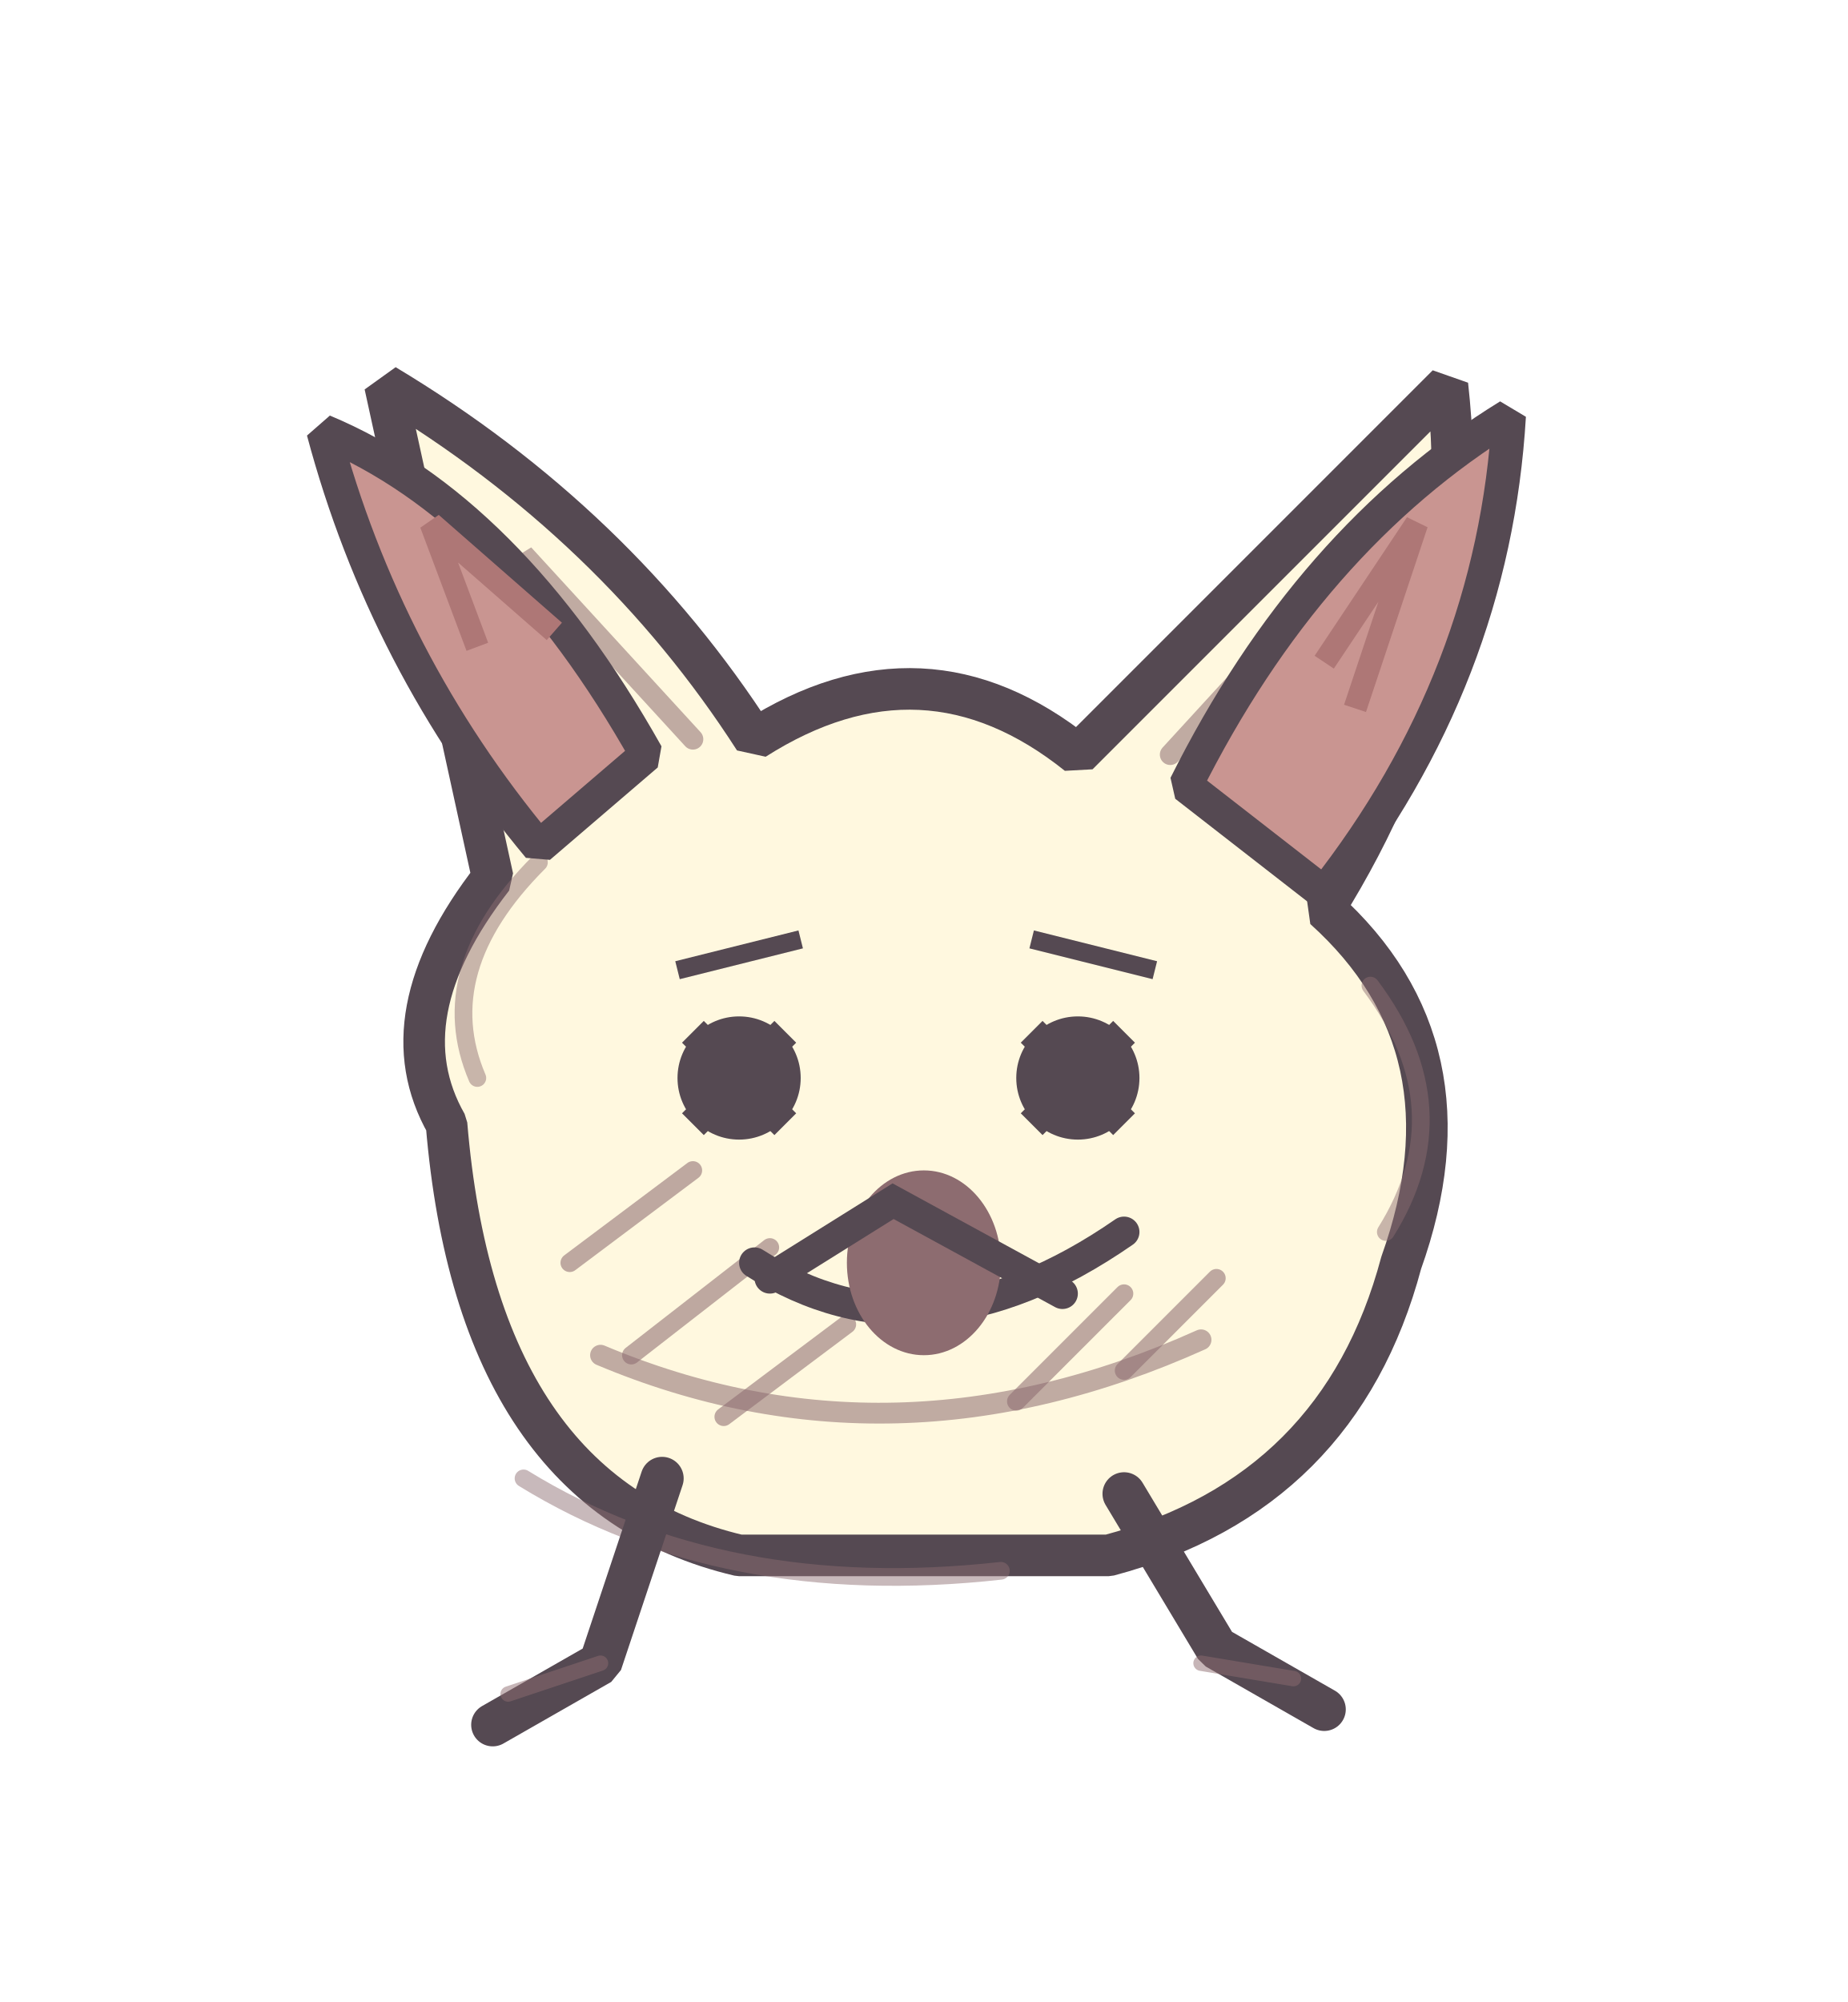
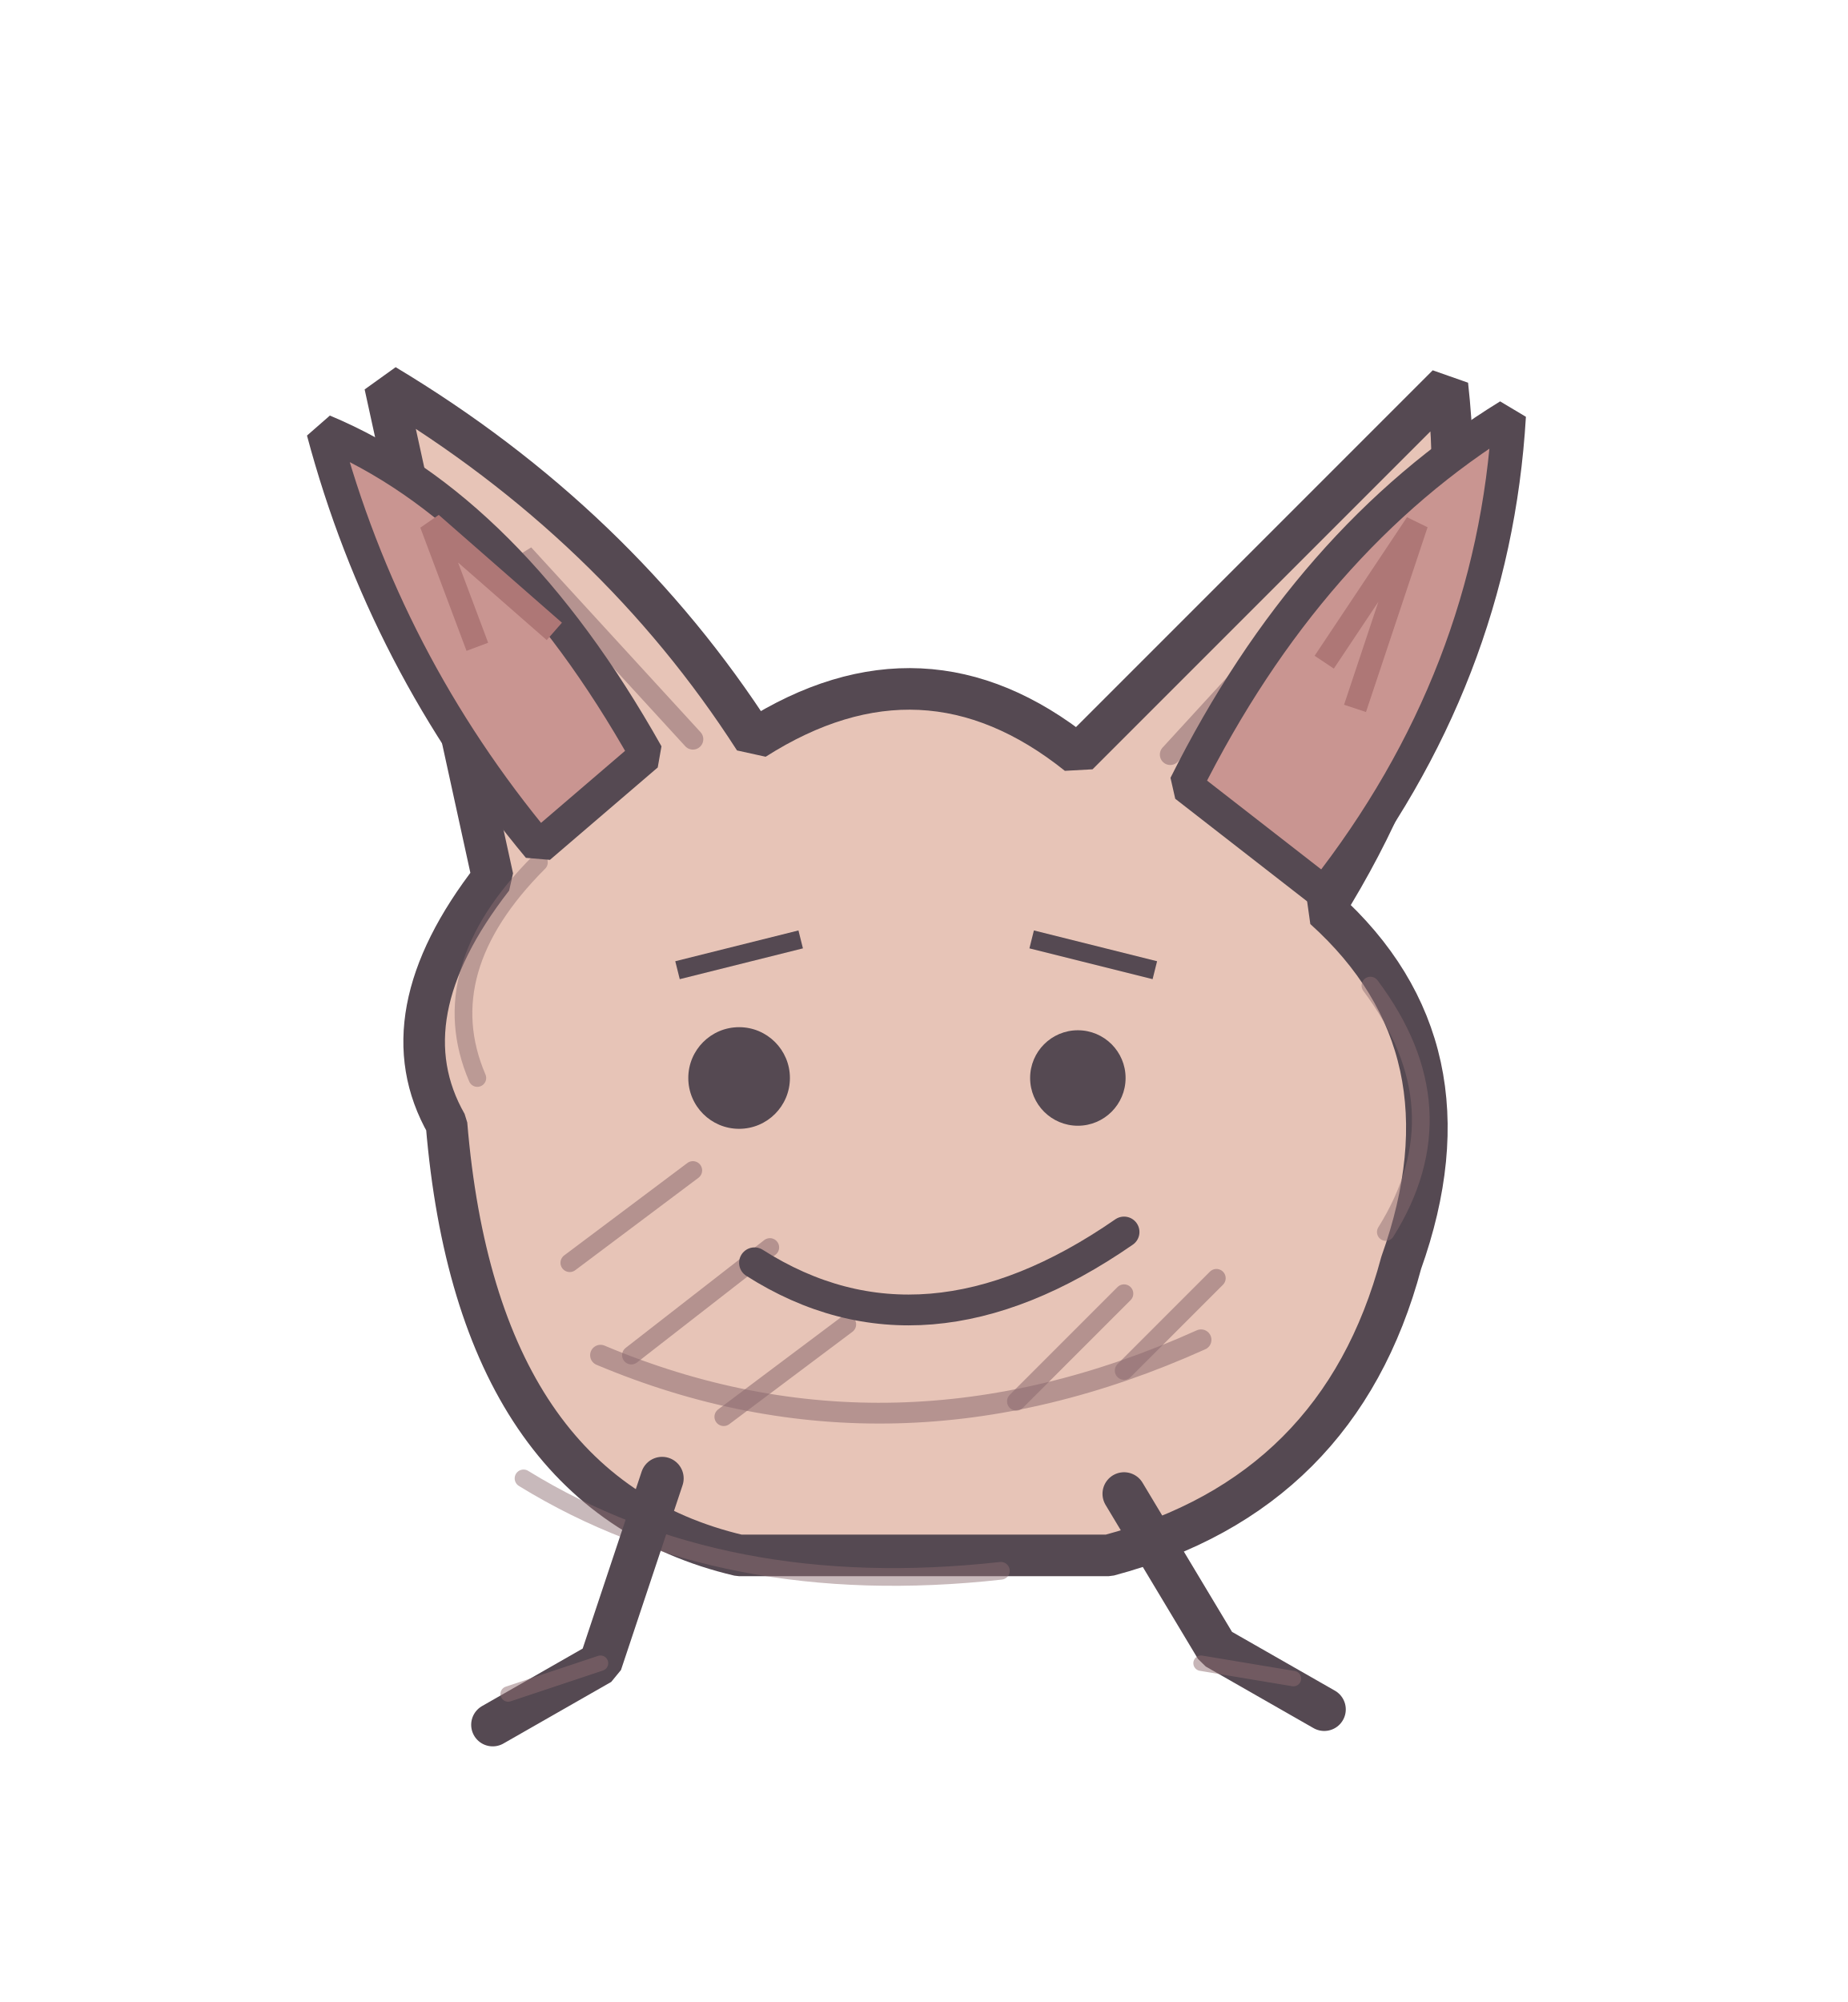
<svg xmlns="http://www.w3.org/2000/svg" width="120" height="130" viewBox="0 0 120 130">
  <g id="body">
    <g id="body-fill">
      <path id="chaser-paper" d="M29 73 Q25 66 32 57 L25 25 Q40 34 49 48 Q60 41 70 49 L94 25 Q96 43 86 59 Q96 68 91 82 Q87 97 72 101 L48 101 Q31 97 29 73Z" fill="#e7c4b7" />
    </g>
-     <g id="body-hit">
+     <g id="body-hit" display="none">
      <path id="chaser-hit-paper" d="M29 73 Q25 66 32 57 L25 25 Q40 34 49 48 Q60 41 70 49 L94 25 Q96 43 86 59 Q96 68 91 82 Q87 97 72 101 L48 101 Q31 97 29 73Z" fill="#fff8df" />
    </g>
    <g id="body-ink">
      <path id="chaser-contour" d="M29 73 Q25 66 32 57 L25 25 Q40 34 49 48 Q60 41 70 49 L94 25 Q96 43 86 59 Q96 68 91 82 Q87 97 72 101 L48 101 Q31 97 29 73Z" fill="none" stroke="#554952" stroke-width="2.7" stroke-linecap="round" stroke-linejoin="bevel" />
      <path id="chaser-echo" d="M31 70 Q28 63 35 56 M34 96 Q47 104 65 102 M89 64 Q95 72 90 80" fill="none" stroke="#8d6c70" stroke-width="1.15" opacity="0.48" stroke-linecap="round" />
      <path id="chaser-fold" d="M39 49 L34 36 L45 48 M76 49 L87 37 L82 51 M39 88 Q58 96 78 87" fill="none" stroke="#8d6c70" stroke-width="1.35" opacity="0.55" stroke-linecap="round" stroke-linejoin="bevel" />
      <path id="chaser-hatch1" d="M37 82 L45 76 M41 88 L50 81 M47 92 L55 86 M66 91 L73 84 M73 89 L79 83" fill="none" stroke="#8d6c70" stroke-width="1.2" opacity="0.57" stroke-linecap="round" />
    </g>
    <g id="ears">
      <path id="ear-left" d="M35 55 Q25 43 21 28 Q33 33 42 49Z" fill="#c99591" stroke="#554952" stroke-width="2.2" stroke-linejoin="bevel" />
      <path id="ear-right" d="M77 51 Q85 35 98 27 Q97 44 86 58Z" fill="#c99591" stroke="#554952" stroke-width="2.2" stroke-linejoin="bevel" />
      <path id="ear-inner-left" d="M31 42 L28 34 L36 41" fill="none" stroke="#ae7776" stroke-width="1.5" />
      <path id="ear-inner-right" d="M86 43 L92 34 L88 46" fill="none" stroke="#ae7776" stroke-width="1.5" />
    </g>
    <g id="legs">
      <path id="leg-a" d="M43 96 L39 108 L32 112 M73 97 L79 107 L86 111" fill="none" stroke="#554952" stroke-width="2.8" stroke-linecap="round" stroke-linejoin="bevel" />
      <path id="leg-echo" d="M39 108 L33 110 M78 108 L84 109" fill="none" stroke="#8d6c70" stroke-width="1" opacity="0.5" stroke-linecap="round" />
    </g>
    <g id="face-neutral">
      <circle id="chaser-eye-a" cx="48" cy="70" r="3.3" fill="#554952" />
      <circle id="chaser-eye-b" cx="70" cy="70" r="3.1" fill="#554952" />
      <path id="chaser-mouth" d="M49 82 Q60 89 73 80" fill="none" stroke="#554952" stroke-width="2" stroke-linecap="round" />
      <path id="chaser-brow" d="M44 63 L52 61 M67 61 L75 63" fill="none" stroke="#554952" stroke-width="1.2" />
    </g>
-     <g id="face-alert">
+     <g id="face-alert" display="none">
      <circle id="alert-eye-a" cx="48" cy="70" r="4" fill="#554952" />
      <circle id="alert-eye-b" cx="70" cy="70" r="4" fill="#554952" />
      <ellipse id="alert-mouth" cx="60" cy="82" rx="5" ry="6" fill="#8d6c70" />
    </g>
-     <g id="face-hit">
+     <g id="face-hit" display="none">
      <path id="hit-eye-a" d="M45 67 L51 73 M51 67 L45 73 M67 67 L73 73 M73 67 L67 73" fill="none" stroke="#554952" stroke-width="2" />
      <path id="hit-mouth" d="M50 83 L58 78 L69 84" fill="none" stroke="#554952" stroke-width="2" stroke-linecap="round" />
    </g>
  </g>
</svg>
